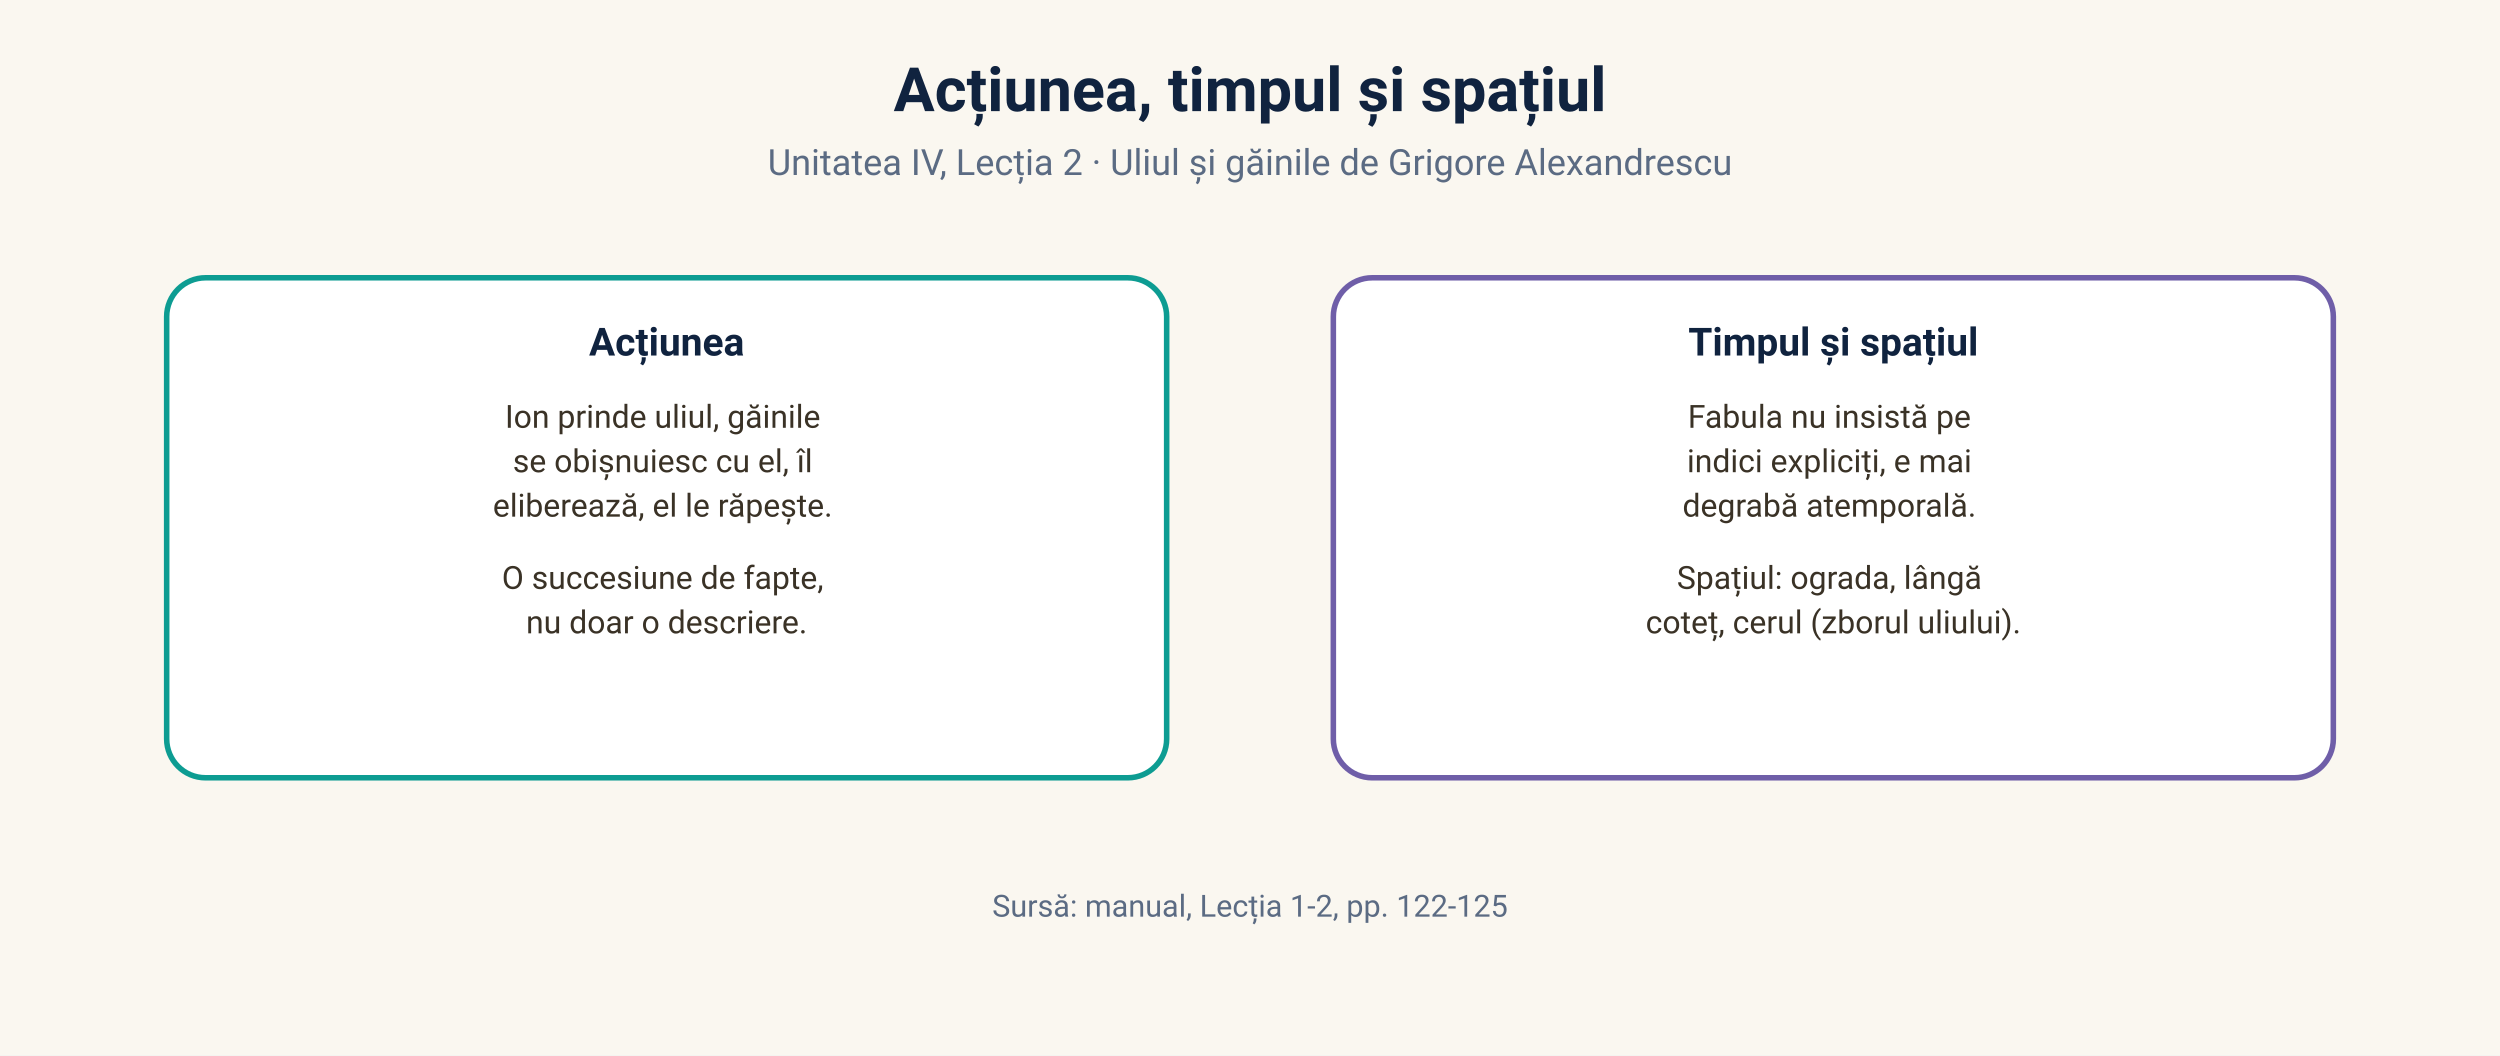
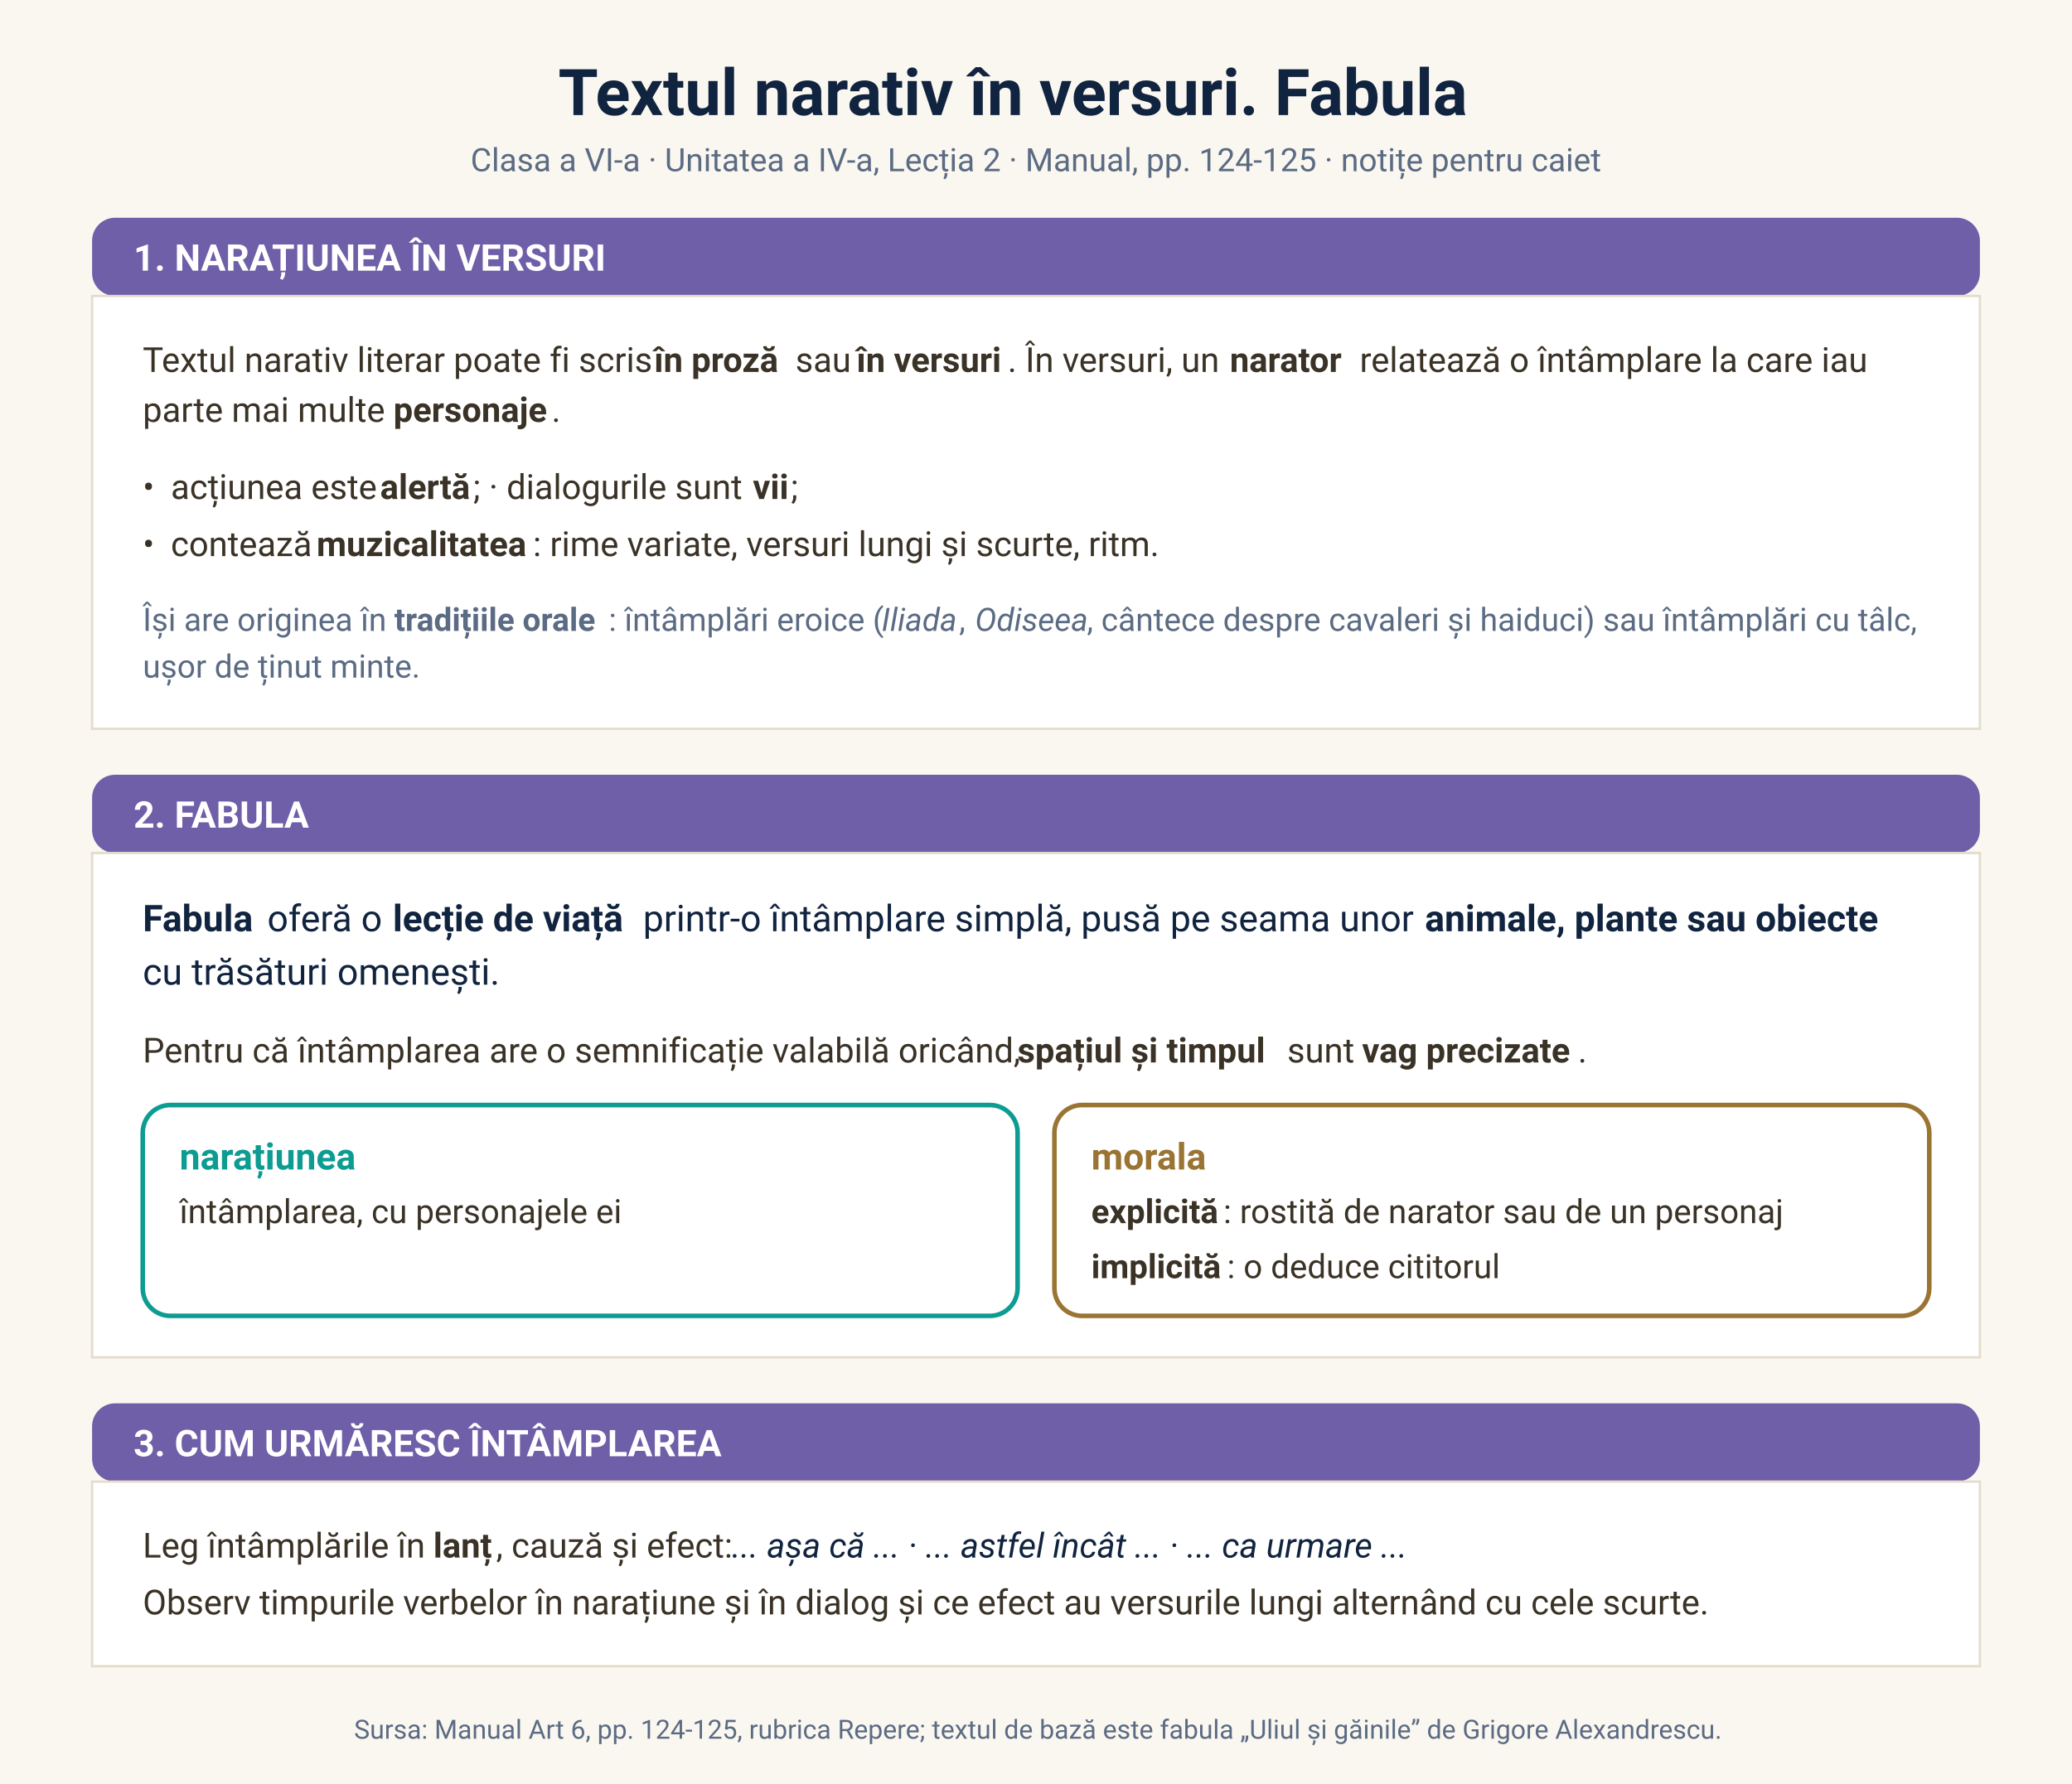
- <svg xmlns="http://www.w3.org/2000/svg" viewBox="0 0 900 380" font-family="'Segoe UI', 'Plus Jakarta Sans', -apple-system, Roboto, sans-serif">
-   <rect width="900" height="380" fill="#faf7f0" />
-   <text x="450" y="40" text-anchor="middle" font-size="22" font-weight="700" fill="#10233f">Acțiunea, timpul și spațiul</text>
-   <text x="450" y="63" text-anchor="middle" font-size="13" fill="#5b6b83">Unitatea IV, Lecția 2 · Uliul și găinile de Grigore Alexandrescu</text>
-   <g>
-     <rect x="60" y="100" width="360" height="180" rx="14" fill="#ffffff" stroke="#0d9c92" stroke-width="2" />
-     <text x="240" y="128" text-anchor="middle" font-size="14" font-weight="700" fill="#10233f">Acțiunea</text>
-     <text font-size="11.5" fill="#3a3226" text-anchor="middle">
-       <tspan x="240" y="154">Ion prinde uliul, găinile</tspan>
-       <tspan x="240" y="170">se obișnuiesc cu el, îl</tspan>
-       <tspan x="240" y="186">eliberează, el le răpește.</tspan>
-       <tspan x="240" y="212">O succesiune de fapte,</tspan>
-       <tspan x="240" y="228">nu doar o descriere.</tspan>
-     </text>
-   </g>
-   <g>
-     <rect x="480" y="100" width="360" height="180" rx="14" fill="#ffffff" stroke="#6f5ea8" stroke-width="2" />
-     <text x="660" y="128" text-anchor="middle" font-size="14" font-weight="700" fill="#10233f">Timpul și spațiul</text>
-     <text font-size="11.5" fill="#3a3226" text-anchor="middle">
-       <tspan x="660" y="154">Fabula nu insistă pe</tspan>
-       <tspan x="660" y="170">indici expliciți, e mai</tspan>
-       <tspan x="660" y="186">degrabă atemporală.</tspan>
-       <tspan x="660" y="212">Spațiul: ograda, lângă</tspan>
-       <tspan x="660" y="228">coteț, cerul (zborul uliului).</tspan>
-     </text>
-   </g>
-   <text x="450" y="330" text-anchor="middle" font-size="11" fill="#5b6b83">Sursă: manual, Lecția 1-2, pp. 122-125</text>
+ <svg xmlns="http://www.w3.org/2000/svg" viewBox="0 0 900 775" font-family="'Segoe UI', 'Plus Jakarta Sans', -apple-system, Roboto, sans-serif">
+   <rect width="900" height="775" fill="#faf7f0" />
+   <text x="242.5" y="50.0" font-size="28" fill="#10233f" font-weight="700" textLength="416.0" lengthAdjust="spacing">Textul narativ în versuri. Fabula</text>
+   <text x="204.4" y="74.4" font-size="14" fill="#5b6b83" textLength="491.3" lengthAdjust="spacing">Clasa a VI-a · Unitatea a IV-a, Lecția 2 · Manual, pp. 124-125 · notițe pentru caiet</text>
+   <rect x="40" y="94.6" width="820" height="34" rx="10" fill="#6f5ea8" />
+   <text x="58" y="117.6" font-size="16" font-weight="700" fill="#ffffff">1. NARAȚIUNEA ÎN VERSURI</text>
+   <rect x="40" y="128.6" width="820" height="188.0" fill="#ffffff" stroke="#e3dccb" />
+   <text x="62.0" y="161.6" font-size="15" fill="#3a3226" textLength="218.1" lengthAdjust="spacing">Textul narativ literar poate fi scris</text>
+   <text x="284.1" y="161.6" font-size="15" fill="#3a3226" font-weight="700" textLength="57.3" lengthAdjust="spacing">în proză</text>
+   <text x="345.5" y="161.6" font-size="15" fill="#3a3226" textLength="22.5" lengthAdjust="spacing">sau</text>
+   <text x="372.0" y="161.6" font-size="15" fill="#3a3226" font-weight="700" textLength="65.7" lengthAdjust="spacing">în versuri</text>
+   <text x="437.7" y="161.6" font-size="15" fill="#3a3226" textLength="92.4" lengthAdjust="spacing">. În versuri, un</text>
+   <text x="534.2" y="161.6" font-size="15" fill="#3a3226" font-weight="700" textLength="52.4" lengthAdjust="spacing">narator</text>
+   <text x="590.6" y="161.6" font-size="15" fill="#3a3226" textLength="217.9" lengthAdjust="spacing">relatează o întâmplare la care iau</text>
+   <text x="62.0" y="183.3" font-size="15" fill="#3a3226" textLength="104.8" lengthAdjust="spacing">parte mai multe</text>
+   <text x="170.9" y="183.3" font-size="15" fill="#3a3226" font-weight="700" textLength="68.7" lengthAdjust="spacing">personaje</text>
+   <text x="239.6" y="183.3" font-size="15" fill="#3a3226" textLength="3.3" lengthAdjust="spacing">.</text>
+   <text x="62.0" y="216.8" font-size="15" fill="#3a3226">•</text>
+   <text x="74.2" y="216.8" font-size="15" fill="#3a3226" textLength="86.8" lengthAdjust="spacing">acțiunea este</text>
+   <text x="165.1" y="216.8" font-size="15" fill="#3a3226" font-weight="700" textLength="40.4" lengthAdjust="spacing">alertă</text>
+   <text x="205.5" y="216.8" font-size="15" fill="#3a3226" textLength="117.5" lengthAdjust="spacing">; · dialogurile sunt</text>
+   <text x="327.0" y="216.8" font-size="15" fill="#3a3226" font-weight="700" textLength="16.5" lengthAdjust="spacing">vii</text>
+   <text x="343.5" y="216.8" font-size="15" fill="#3a3226" textLength="3.3" lengthAdjust="spacing">;</text>
+   <text x="62.0" y="241.6" font-size="15" fill="#3a3226">•</text>
+   <text x="74.2" y="241.6" font-size="15" fill="#3a3226" textLength="59.2" lengthAdjust="spacing">contează</text>
+   <text x="137.5" y="241.6" font-size="15" fill="#3a3226" font-weight="700" textLength="94.0" lengthAdjust="spacing">muzicalitatea</text>
+   <text x="231.5" y="241.6" font-size="15" fill="#3a3226" textLength="269.1" lengthAdjust="spacing">: rime variate, versuri lungi și scurte, ritm.</text>
+   <text x="62.0" y="274.1" font-size="14" fill="#5b6b83" textLength="105.6" lengthAdjust="spacing">Își are originea în</text>
+   <text x="171.3" y="274.1" font-size="14" fill="#5b6b83" font-weight="700" textLength="93.1" lengthAdjust="spacing">tradițiile orale</text>
+   <text x="264.4" y="274.1" font-size="14" fill="#5b6b83" textLength="118.4" lengthAdjust="spacing">: întâmplări eroice (</text>
+   <text x="382.9" y="274.1" font-size="14" fill="#5b6b83" font-style="italic" textLength="33.7" lengthAdjust="spacing">Iliada</text>
+   <text x="416.6" y="274.1" font-size="14" fill="#5b6b83" textLength="3.1" lengthAdjust="spacing">,</text>
+   <text x="423.5" y="274.1" font-size="14" fill="#5b6b83" font-style="italic" textLength="48.6" lengthAdjust="spacing">Odiseea</text>
+   <text x="472.1" y="274.1" font-size="14" fill="#5b6b83" textLength="353.1" lengthAdjust="spacing">, cântece despre cavaleri și haiduci) sau întâmplări cu tâlc,</text>
+   <text x="62.0" y="294.4" font-size="14" fill="#5b6b83" textLength="121.2" lengthAdjust="spacing">ușor de ținut minte.</text>
+   <rect x="40" y="336.6" width="820" height="34" rx="10" fill="#6f5ea8" />
+   <text x="58" y="359.6" font-size="16" font-weight="700" fill="#ffffff">2. FABULA</text>
+   <rect x="40" y="370.6" width="820" height="219.1" fill="#ffffff" stroke="#e3dccb" />
+   <text x="62.0" y="404.6" font-size="16" fill="#10233f" font-weight="700" textLength="49.8" lengthAdjust="spacing">Fabula</text>
+   <text x="116.1" y="404.6" font-size="16" fill="#10233f" textLength="50.2" lengthAdjust="spacing">oferă o</text>
+   <text x="170.6" y="404.6" font-size="16" fill="#10233f" font-weight="700" textLength="104.3" lengthAdjust="spacing">lecție de viață</text>
+   <text x="279.3" y="404.6" font-size="16" fill="#10233f" textLength="335.3" lengthAdjust="spacing">printr-o întâmplare simplă, pusă pe seama unor</text>
+   <text x="618.9" y="404.6" font-size="16" fill="#10233f" font-weight="700" textLength="205.6" lengthAdjust="spacing">animale, plante sau obiecte</text>
+   <text x="62.0" y="427.8" font-size="16" fill="#10233f" textLength="151.7" lengthAdjust="spacing">cu trăsături omenești.</text>
+   <text x="62.0" y="461.6" font-size="15" fill="#3a3226" textLength="375.9" lengthAdjust="spacing">Pentru că întâmplarea are o semnificație valabilă oricând,</text>
+   <text x="441.9" y="461.6" font-size="15" fill="#3a3226" font-weight="700" textLength="113.1" lengthAdjust="spacing">spațiul și timpul</text>
+   <text x="559.1" y="461.6" font-size="15" fill="#3a3226" textLength="28.5" lengthAdjust="spacing">sunt</text>
+   <text x="591.6" y="461.6" font-size="15" fill="#3a3226" font-weight="700" textLength="93.7" lengthAdjust="spacing">vag precizate</text>
+   <text x="685.4" y="461.6" font-size="15" fill="#3a3226" textLength="3.3" lengthAdjust="spacing">.</text>
+   <rect x="62.0" y="480.1" width="380.0" height="91.6" rx="12" fill="#ffffff" stroke="#0d9c92" stroke-width="2" />
+   <text x="78.0" y="508.1" font-size="16" fill="#0d9c92" font-weight="700" textLength="81.0" lengthAdjust="spacing">narațiunea</text>
+   <text x="78.0" y="531.4" font-size="14.5" fill="#3a3226" textLength="190.4" lengthAdjust="spacing">întâmplarea, cu personajele ei</text>
+   <rect x="458.0" y="480.1" width="380.0" height="91.6" rx="12" fill="#ffffff" stroke="#9a7433" stroke-width="2" />
+   <text x="474.0" y="508.1" font-size="16" fill="#9a7433" font-weight="700" textLength="52.6" lengthAdjust="spacing">morala</text>
+   <text x="474.0" y="531.4" font-size="14.5" fill="#3a3226" font-weight="700" textLength="57.4" lengthAdjust="spacing">explicită</text>
+   <text x="531.4" y="531.4" font-size="14.5" fill="#3a3226" textLength="243.2" lengthAdjust="spacing">: rostită de narator sau de un personaj</text>
+   <text x="474.0" y="555.3" font-size="14.5" fill="#3a3226" font-weight="700" textLength="59.0" lengthAdjust="spacing">implicită</text>
+   <text x="533.0" y="555.3" font-size="14.5" fill="#3a3226" textLength="119.5" lengthAdjust="spacing">: o deduce cititorul</text>
+   <rect x="40" y="609.7" width="820" height="34" rx="10" fill="#6f5ea8" />
+   <text x="58" y="632.7" font-size="16" font-weight="700" fill="#ffffff">3. CUM URMĂRESC ÎNTÂMPLAREA</text>
+   <rect x="40" y="643.7" width="820" height="80.2" fill="#ffffff" stroke="#e3dccb" />
+   <text x="62.0" y="676.7" font-size="15" fill="#3a3226" textLength="122.1" lengthAdjust="spacing">Leg întâmplările în</text>
+   <text x="188.2" y="676.7" font-size="15" fill="#3a3226" font-weight="700" textLength="27.3" lengthAdjust="spacing">lanț</text>
+   <text x="215.5" y="676.7" font-size="15" fill="#3a3226" textLength="98.4" lengthAdjust="spacing">, cauză și efect:</text>
+   <text x="317.9" y="676.7" font-size="15" fill="#10233f" font-style="italic" textLength="284.2" lengthAdjust="spacing">... așa că ... · ... astfel încât ... · ... ca urmare ...</text>
+   <text x="62.0" y="701.4" font-size="15" fill="#3a3226" textLength="677.0" lengthAdjust="spacing">Observ timpurile verbelor în narațiune și în dialog și ce efect au versurile lungi alternând cu cele scurte.</text>
+   <text x="153.8" y="755.4" font-size="11.5" fill="#5b6b83" textLength="592.4" lengthAdjust="spacing">Sursa: Manual Art 6, pp. 124-125, rubrica Repere; textul de bază este fabula „Uliul și găinile” de Grigore Alexandrescu.</text>
</svg>
